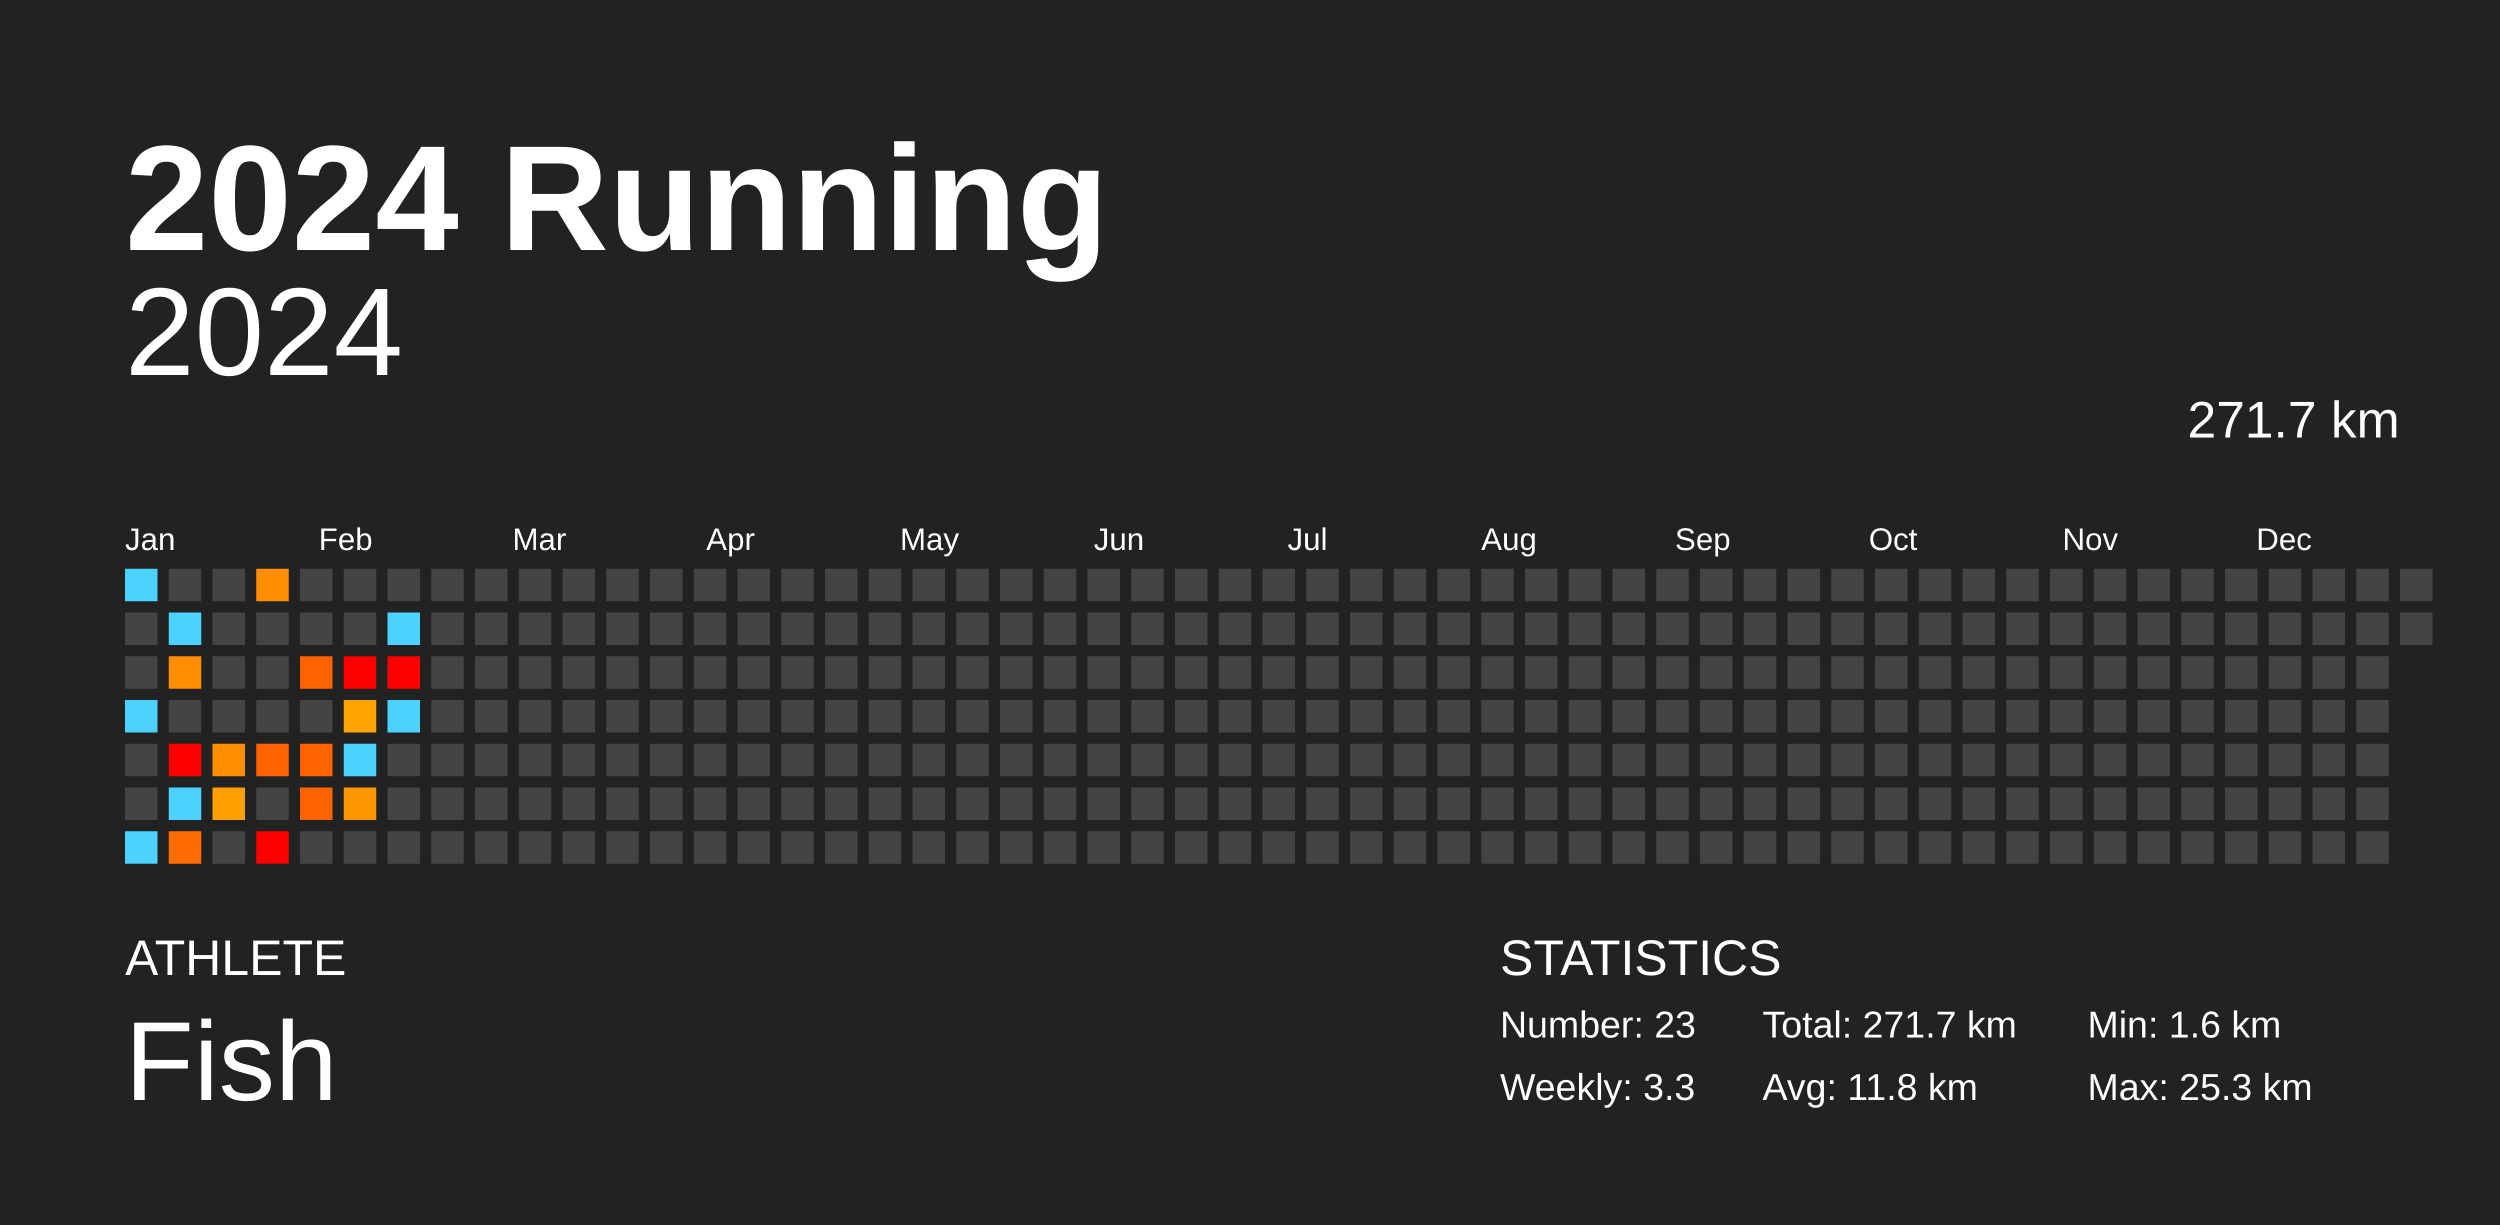
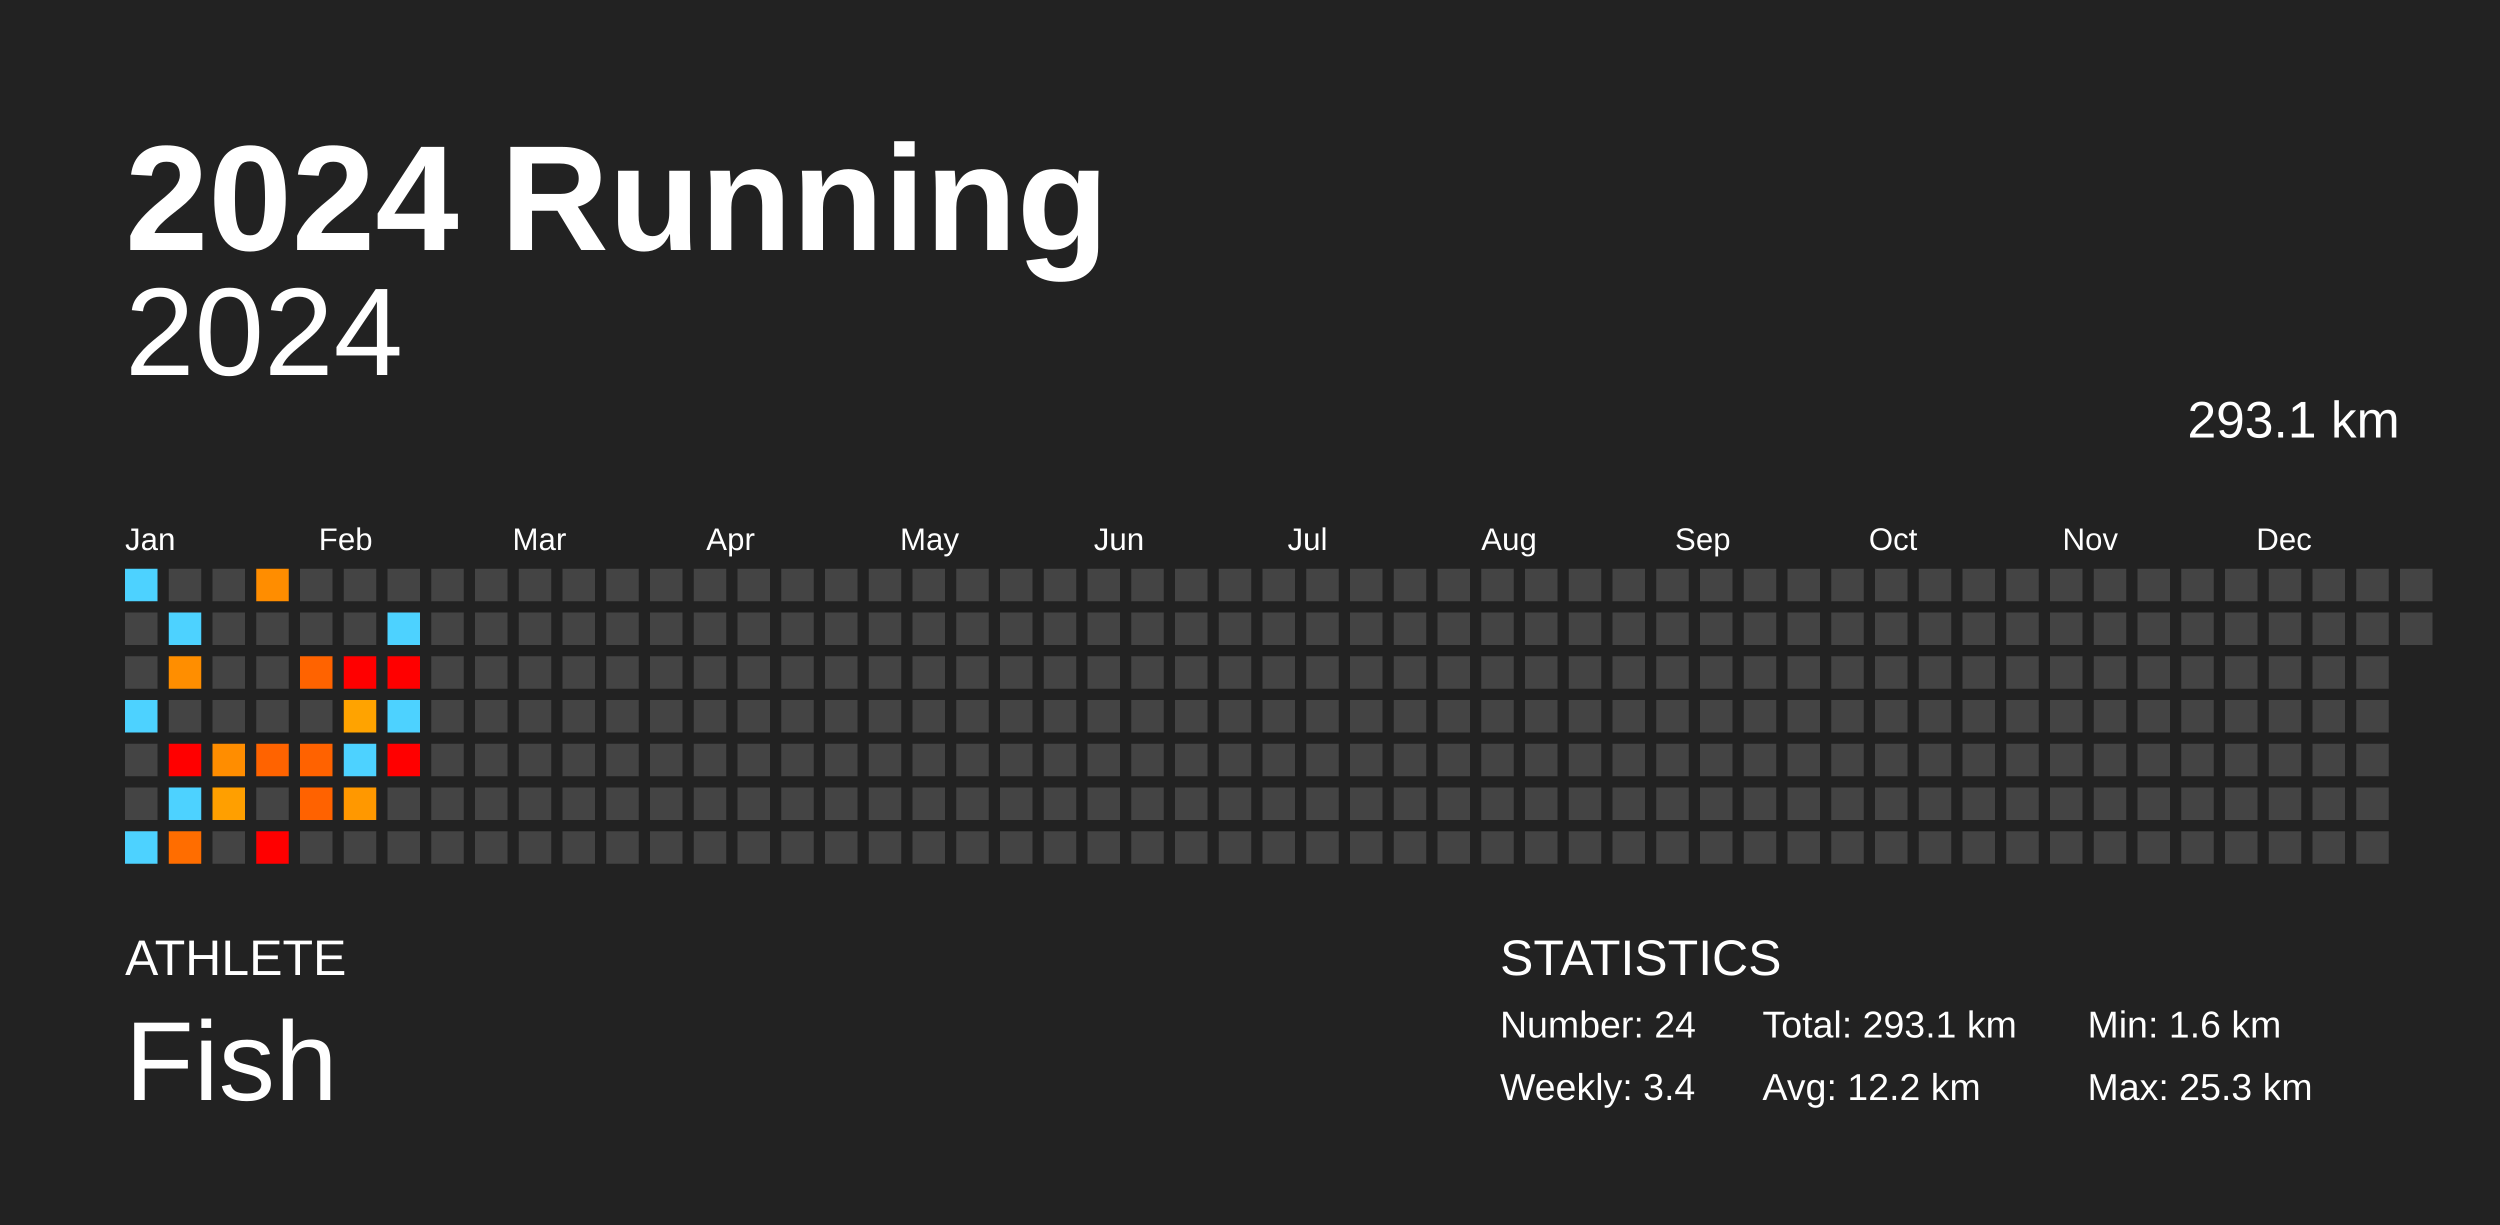
<svg xmlns="http://www.w3.org/2000/svg" baseProfile="full" height="98mm" version="1.1" viewBox="0,0,200,98" width="200mm">
  <defs />
  <rect fill="#222222" height="98" width="200" x="0" y="0" />
  <text fill="#FFFFFF" style="font-size:12px; font-family:Arial; font-weight:bold;" x="10" y="20">2024 Running</text>
  <text fill="#FFFFFF" style="font-size:4px; font-family:Arial" x="10" y="78">ATHLETE</text>
  <text fill="#FFFFFF" style="font-size:9px; font-family:Arial" x="10" y="88">Fish</text>
  <text fill="#FFFFFF" style="font-size:4px; font-family:Arial" x="120" y="78">STATISTICS</text>
-   <text fill="#FFFFFF" style="font-size:3px; font-family:Arial" x="120" y="83">Number: 23</text>
-   <text fill="#FFFFFF" style="font-size:3px; font-family:Arial" x="120" y="88">Weekly: 3.3</text>
-   <text fill="#FFFFFF" style="font-size:3px; font-family:Arial" x="141" y="83">Total: 271.7 km</text>
-   <text fill="#FFFFFF" style="font-size:3px; font-family:Arial" x="141" y="88">Avg: 11.8 km</text>
+   <text fill="#FFFFFF" style="font-size:3px; font-family:Arial" x="120" y="83">Number: 24</text>
+   <text fill="#FFFFFF" style="font-size:3px; font-family:Arial" x="120" y="88">Weekly: 3.4</text>
+   <text fill="#FFFFFF" style="font-size:3px; font-family:Arial" x="141" y="83">Total: 293.1 km</text>
+   <text fill="#FFFFFF" style="font-size:3px; font-family:Arial" x="141" y="88">Avg: 12.2 km</text>
  <text fill="#FFFFFF" style="font-size:3px; font-family:Arial" x="167" y="83">Min: 1.6 km</text>
  <text fill="#FFFFFF" style="font-size:3px; font-family:Arial" x="167" y="88">Max: 25.3 km</text>
  <text alignment-baseline="hanging" fill="#FFFFFF" style="font-size:10.0px; font-family:Arial;" x="10" y="30">2024</text>
-   <text alignment-baseline="hanging" fill="#FFFFFF" style="font-size:4.125px; font-family:Arial;" x="175" y="35">271.7 km</text>
+   <text alignment-baseline="hanging" fill="#FFFFFF" style="font-size:4.125px; font-family:Arial;" x="175" y="35">293.1 km</text>
  <text fill="#FFFFFF" style="font-size:2.5px; font-family:Arial" x="10.0" y="44">Jan</text>
  <text fill="#FFFFFF" style="font-size:2.5px; font-family:Arial" x="25.5" y="44">Feb</text>
  <text fill="#FFFFFF" style="font-size:2.5px; font-family:Arial" x="41.0" y="44">Mar</text>
  <text fill="#FFFFFF" style="font-size:2.5px; font-family:Arial" x="56.5" y="44">Apr</text>
  <text fill="#FFFFFF" style="font-size:2.5px; font-family:Arial" x="72.0" y="44">May</text>
  <text fill="#FFFFFF" style="font-size:2.5px; font-family:Arial" x="87.5" y="44">Jun</text>
  <text fill="#FFFFFF" style="font-size:2.5px; font-family:Arial" x="103.0" y="44">Jul</text>
  <text fill="#FFFFFF" style="font-size:2.5px; font-family:Arial" x="118.5" y="44">Aug</text>
  <text fill="#FFFFFF" style="font-size:2.5px; font-family:Arial" x="134.0" y="44">Sep</text>
  <text fill="#FFFFFF" style="font-size:2.5px; font-family:Arial" x="149.5" y="44">Oct</text>
  <text fill="#FFFFFF" style="font-size:2.5px; font-family:Arial" x="165.0" y="44">Nov</text>
  <text fill="#FFFFFF" style="font-size:2.5px; font-family:Arial" x="180.5" y="44">Dec</text>
  <rect fill="#4dd2ff" height="2.6" width="2.6" x="10.0" y="45.5" />
  <rect fill="#444444" height="2.6" width="2.6" x="10.0" y="49.0" />
  <rect fill="#444444" height="2.6" width="2.6" x="10.0" y="52.5" />
  <rect fill="#4dd2ff" height="2.6" width="2.6" x="10.0" y="56.0" />
  <rect fill="#444444" height="2.6" width="2.6" x="10.0" y="59.5" />
  <rect fill="#444444" height="2.6" width="2.6" x="10.0" y="63.0" />
  <rect fill="#4dd2ff" height="2.6" width="2.6" x="10.0" y="66.5" />
  <rect fill="#444444" height="2.6" width="2.6" x="13.5" y="45.5" />
  <rect fill="#4dd2ff" height="2.6" width="2.6" x="13.5" y="49.0" />
  <rect fill="#ff8e00" height="2.6" width="2.6" x="13.5" y="52.5" />
  <rect fill="#444444" height="2.6" width="2.6" x="13.5" y="56.0" />
  <rect fill="red" height="2.6" width="2.6" x="13.5" y="59.5" />
  <rect fill="#4dd2ff" height="2.6" width="2.6" x="13.5" y="63.0" />
  <rect fill="#ff6d00" height="2.6" width="2.6" x="13.5" y="66.5" />
  <rect fill="#444444" height="2.6" width="2.6" x="17.0" y="45.5" />
  <rect fill="#444444" height="2.6" width="2.6" x="17.0" y="49.0" />
  <rect fill="#444444" height="2.6" width="2.6" x="17.0" y="52.5" />
  <rect fill="#444444" height="2.6" width="2.6" x="17.0" y="56.0" />
  <rect fill="#ff8d00" height="2.6" width="2.6" x="17.0" y="59.5" />
  <rect fill="#ff9f00" height="2.6" width="2.6" x="17.0" y="63.0" />
  <rect fill="#444444" height="2.6" width="2.6" x="17.0" y="66.5" />
  <rect fill="#ff8d00" height="2.6" width="2.6" x="20.5" y="45.5" />
  <rect fill="#444444" height="2.6" width="2.6" x="20.5" y="49.0" />
  <rect fill="#444444" height="2.6" width="2.6" x="20.5" y="52.5" />
  <rect fill="#444444" height="2.6" width="2.6" x="20.5" y="56.0" />
  <rect fill="#ff6300" height="2.6" width="2.6" x="20.5" y="59.5" />
  <rect fill="#444444" height="2.6" width="2.6" x="20.5" y="63.0" />
  <rect fill="red" height="2.6" width="2.6" x="20.5" y="66.5" />
  <rect fill="#444444" height="2.6" width="2.6" x="24.0" y="45.5" />
  <rect fill="#444444" height="2.6" width="2.6" x="24.0" y="49.0" />
  <rect fill="#ff6300" height="2.6" width="2.6" x="24.0" y="52.5" />
  <rect fill="#444444" height="2.6" width="2.6" x="24.0" y="56.0" />
  <rect fill="#ff6200" height="2.6" width="2.6" x="24.0" y="59.5" />
  <rect fill="#ff6200" height="2.6" width="2.6" x="24.0" y="63.0" />
  <rect fill="#444444" height="2.6" width="2.6" x="24.0" y="66.5" />
  <rect fill="#444444" height="2.6" width="2.6" x="27.5" y="45.5" />
  <rect fill="#444444" height="2.6" width="2.6" x="27.5" y="49.0" />
  <rect fill="red" height="2.6" width="2.6" x="27.5" y="52.5" />
  <rect fill="#ffa300" height="2.6" width="2.6" x="27.5" y="56.0" />
  <rect fill="#4dd2ff" height="2.6" width="2.6" x="27.5" y="59.5" />
  <rect fill="#ff9800" height="2.6" width="2.6" x="27.5" y="63.0" />
  <rect fill="#444444" height="2.6" width="2.6" x="27.5" y="66.5" />
  <rect fill="#444444" height="2.6" width="2.6" x="31.0" y="45.5" />
  <rect fill="#4dd2ff" height="2.6" width="2.6" x="31.0" y="49.0" />
  <rect fill="red" height="2.6" width="2.6" x="31.0" y="52.5" />
  <rect fill="#4dd2ff" height="2.6" width="2.6" x="31.0" y="56.0" />
-   <rect fill="#444444" height="2.6" width="2.6" x="31.0" y="59.5" />
+   <rect fill="red" height="2.6" width="2.6" x="31.0" y="59.5" />
  <rect fill="#444444" height="2.6" width="2.6" x="31.0" y="63.0" />
  <rect fill="#444444" height="2.6" width="2.6" x="31.0" y="66.5" />
  <rect fill="#444444" height="2.6" width="2.6" x="34.5" y="45.5" />
  <rect fill="#444444" height="2.6" width="2.6" x="34.5" y="49.0" />
  <rect fill="#444444" height="2.6" width="2.6" x="34.5" y="52.5" />
  <rect fill="#444444" height="2.6" width="2.6" x="34.5" y="56.0" />
  <rect fill="#444444" height="2.6" width="2.6" x="34.5" y="59.5" />
  <rect fill="#444444" height="2.6" width="2.6" x="34.5" y="63.0" />
  <rect fill="#444444" height="2.6" width="2.6" x="34.5" y="66.5" />
  <rect fill="#444444" height="2.6" width="2.6" x="38.0" y="45.5" />
  <rect fill="#444444" height="2.6" width="2.6" x="38.0" y="49.0" />
  <rect fill="#444444" height="2.6" width="2.6" x="38.0" y="52.5" />
  <rect fill="#444444" height="2.6" width="2.6" x="38.0" y="56.0" />
  <rect fill="#444444" height="2.6" width="2.6" x="38.0" y="59.5" />
  <rect fill="#444444" height="2.6" width="2.6" x="38.0" y="63.0" />
  <rect fill="#444444" height="2.6" width="2.6" x="38.0" y="66.5" />
  <rect fill="#444444" height="2.6" width="2.6" x="41.5" y="45.5" />
  <rect fill="#444444" height="2.6" width="2.6" x="41.5" y="49.0" />
  <rect fill="#444444" height="2.6" width="2.6" x="41.5" y="52.5" />
  <rect fill="#444444" height="2.6" width="2.6" x="41.5" y="56.0" />
  <rect fill="#444444" height="2.6" width="2.6" x="41.5" y="59.5" />
  <rect fill="#444444" height="2.6" width="2.6" x="41.5" y="63.0" />
  <rect fill="#444444" height="2.6" width="2.6" x="41.5" y="66.5" />
  <rect fill="#444444" height="2.6" width="2.6" x="45.0" y="45.5" />
  <rect fill="#444444" height="2.6" width="2.6" x="45.0" y="49.0" />
  <rect fill="#444444" height="2.6" width="2.6" x="45.0" y="52.5" />
  <rect fill="#444444" height="2.6" width="2.6" x="45.0" y="56.0" />
  <rect fill="#444444" height="2.6" width="2.6" x="45.0" y="59.5" />
  <rect fill="#444444" height="2.6" width="2.6" x="45.0" y="63.0" />
  <rect fill="#444444" height="2.6" width="2.6" x="45.0" y="66.5" />
  <rect fill="#444444" height="2.6" width="2.6" x="48.5" y="45.5" />
  <rect fill="#444444" height="2.6" width="2.6" x="48.5" y="49.0" />
  <rect fill="#444444" height="2.6" width="2.6" x="48.5" y="52.5" />
  <rect fill="#444444" height="2.6" width="2.6" x="48.5" y="56.0" />
  <rect fill="#444444" height="2.6" width="2.6" x="48.5" y="59.5" />
  <rect fill="#444444" height="2.6" width="2.6" x="48.5" y="63.0" />
  <rect fill="#444444" height="2.6" width="2.6" x="48.5" y="66.5" />
  <rect fill="#444444" height="2.6" width="2.6" x="52.0" y="45.5" />
  <rect fill="#444444" height="2.6" width="2.6" x="52.0" y="49.0" />
  <rect fill="#444444" height="2.6" width="2.6" x="52.0" y="52.5" />
  <rect fill="#444444" height="2.6" width="2.6" x="52.0" y="56.0" />
  <rect fill="#444444" height="2.6" width="2.6" x="52.0" y="59.5" />
  <rect fill="#444444" height="2.6" width="2.6" x="52.0" y="63.0" />
  <rect fill="#444444" height="2.6" width="2.6" x="52.0" y="66.5" />
  <rect fill="#444444" height="2.6" width="2.6" x="55.5" y="45.5" />
  <rect fill="#444444" height="2.6" width="2.6" x="55.5" y="49.0" />
  <rect fill="#444444" height="2.6" width="2.6" x="55.5" y="52.5" />
  <rect fill="#444444" height="2.6" width="2.6" x="55.5" y="56.0" />
  <rect fill="#444444" height="2.6" width="2.6" x="55.5" y="59.5" />
  <rect fill="#444444" height="2.6" width="2.6" x="55.5" y="63.0" />
  <rect fill="#444444" height="2.6" width="2.6" x="55.5" y="66.5" />
  <rect fill="#444444" height="2.6" width="2.6" x="59.0" y="45.5" />
  <rect fill="#444444" height="2.6" width="2.6" x="59.0" y="49.0" />
  <rect fill="#444444" height="2.6" width="2.6" x="59.0" y="52.5" />
  <rect fill="#444444" height="2.6" width="2.6" x="59.0" y="56.0" />
  <rect fill="#444444" height="2.6" width="2.6" x="59.0" y="59.5" />
  <rect fill="#444444" height="2.6" width="2.6" x="59.0" y="63.0" />
  <rect fill="#444444" height="2.6" width="2.6" x="59.0" y="66.5" />
  <rect fill="#444444" height="2.6" width="2.6" x="62.5" y="45.5" />
  <rect fill="#444444" height="2.6" width="2.6" x="62.5" y="49.0" />
  <rect fill="#444444" height="2.6" width="2.6" x="62.5" y="52.5" />
  <rect fill="#444444" height="2.6" width="2.6" x="62.5" y="56.0" />
  <rect fill="#444444" height="2.6" width="2.6" x="62.5" y="59.5" />
  <rect fill="#444444" height="2.6" width="2.6" x="62.5" y="63.0" />
  <rect fill="#444444" height="2.6" width="2.6" x="62.5" y="66.5" />
  <rect fill="#444444" height="2.6" width="2.6" x="66.0" y="45.5" />
  <rect fill="#444444" height="2.6" width="2.6" x="66.0" y="49.0" />
  <rect fill="#444444" height="2.6" width="2.6" x="66.0" y="52.5" />
  <rect fill="#444444" height="2.6" width="2.6" x="66.0" y="56.0" />
  <rect fill="#444444" height="2.6" width="2.6" x="66.0" y="59.5" />
  <rect fill="#444444" height="2.6" width="2.6" x="66.0" y="63.0" />
  <rect fill="#444444" height="2.6" width="2.6" x="66.0" y="66.5" />
  <rect fill="#444444" height="2.6" width="2.6" x="69.5" y="45.5" />
  <rect fill="#444444" height="2.6" width="2.6" x="69.5" y="49.0" />
  <rect fill="#444444" height="2.6" width="2.6" x="69.5" y="52.5" />
  <rect fill="#444444" height="2.6" width="2.6" x="69.5" y="56.0" />
  <rect fill="#444444" height="2.6" width="2.6" x="69.5" y="59.5" />
  <rect fill="#444444" height="2.6" width="2.6" x="69.5" y="63.0" />
  <rect fill="#444444" height="2.6" width="2.6" x="69.5" y="66.5" />
  <rect fill="#444444" height="2.6" width="2.6" x="73.0" y="45.5" />
  <rect fill="#444444" height="2.6" width="2.6" x="73.0" y="49.0" />
  <rect fill="#444444" height="2.6" width="2.6" x="73.0" y="52.5" />
  <rect fill="#444444" height="2.6" width="2.6" x="73.0" y="56.0" />
  <rect fill="#444444" height="2.6" width="2.6" x="73.0" y="59.5" />
  <rect fill="#444444" height="2.6" width="2.6" x="73.0" y="63.0" />
  <rect fill="#444444" height="2.6" width="2.6" x="73.0" y="66.5" />
  <rect fill="#444444" height="2.6" width="2.6" x="76.5" y="45.5" />
  <rect fill="#444444" height="2.6" width="2.6" x="76.5" y="49.0" />
  <rect fill="#444444" height="2.6" width="2.6" x="76.5" y="52.5" />
  <rect fill="#444444" height="2.6" width="2.6" x="76.5" y="56.0" />
  <rect fill="#444444" height="2.6" width="2.6" x="76.5" y="59.5" />
  <rect fill="#444444" height="2.6" width="2.6" x="76.5" y="63.0" />
  <rect fill="#444444" height="2.6" width="2.6" x="76.5" y="66.5" />
  <rect fill="#444444" height="2.6" width="2.6" x="80.0" y="45.5" />
  <rect fill="#444444" height="2.6" width="2.6" x="80.0" y="49.0" />
  <rect fill="#444444" height="2.6" width="2.6" x="80.0" y="52.5" />
  <rect fill="#444444" height="2.6" width="2.6" x="80.0" y="56.0" />
  <rect fill="#444444" height="2.6" width="2.6" x="80.0" y="59.5" />
  <rect fill="#444444" height="2.6" width="2.6" x="80.0" y="63.0" />
  <rect fill="#444444" height="2.6" width="2.6" x="80.0" y="66.5" />
  <rect fill="#444444" height="2.6" width="2.6" x="83.5" y="45.5" />
  <rect fill="#444444" height="2.6" width="2.6" x="83.5" y="49.0" />
  <rect fill="#444444" height="2.6" width="2.6" x="83.5" y="52.5" />
  <rect fill="#444444" height="2.6" width="2.6" x="83.5" y="56.0" />
  <rect fill="#444444" height="2.6" width="2.6" x="83.5" y="59.5" />
  <rect fill="#444444" height="2.6" width="2.6" x="83.5" y="63.0" />
  <rect fill="#444444" height="2.6" width="2.6" x="83.5" y="66.5" />
  <rect fill="#444444" height="2.6" width="2.6" x="87.0" y="45.5" />
  <rect fill="#444444" height="2.6" width="2.6" x="87.0" y="49.0" />
  <rect fill="#444444" height="2.6" width="2.6" x="87.0" y="52.5" />
  <rect fill="#444444" height="2.6" width="2.6" x="87.0" y="56.0" />
  <rect fill="#444444" height="2.6" width="2.6" x="87.0" y="59.5" />
  <rect fill="#444444" height="2.6" width="2.6" x="87.0" y="63.0" />
  <rect fill="#444444" height="2.6" width="2.6" x="87.0" y="66.5" />
  <rect fill="#444444" height="2.6" width="2.6" x="90.5" y="45.5" />
  <rect fill="#444444" height="2.6" width="2.6" x="90.5" y="49.0" />
  <rect fill="#444444" height="2.6" width="2.6" x="90.5" y="52.5" />
  <rect fill="#444444" height="2.6" width="2.6" x="90.5" y="56.0" />
  <rect fill="#444444" height="2.6" width="2.6" x="90.5" y="59.5" />
  <rect fill="#444444" height="2.6" width="2.6" x="90.5" y="63.0" />
  <rect fill="#444444" height="2.6" width="2.6" x="90.5" y="66.5" />
  <rect fill="#444444" height="2.6" width="2.6" x="94.0" y="45.5" />
  <rect fill="#444444" height="2.6" width="2.6" x="94.0" y="49.0" />
  <rect fill="#444444" height="2.6" width="2.6" x="94.0" y="52.5" />
  <rect fill="#444444" height="2.6" width="2.6" x="94.0" y="56.0" />
  <rect fill="#444444" height="2.6" width="2.6" x="94.0" y="59.5" />
  <rect fill="#444444" height="2.6" width="2.6" x="94.0" y="63.0" />
  <rect fill="#444444" height="2.6" width="2.6" x="94.0" y="66.5" />
  <rect fill="#444444" height="2.6" width="2.6" x="97.5" y="45.5" />
  <rect fill="#444444" height="2.6" width="2.6" x="97.5" y="49.0" />
  <rect fill="#444444" height="2.6" width="2.6" x="97.5" y="52.5" />
  <rect fill="#444444" height="2.6" width="2.6" x="97.5" y="56.0" />
  <rect fill="#444444" height="2.6" width="2.6" x="97.5" y="59.5" />
  <rect fill="#444444" height="2.6" width="2.6" x="97.5" y="63.0" />
  <rect fill="#444444" height="2.6" width="2.6" x="97.5" y="66.5" />
  <rect fill="#444444" height="2.6" width="2.6" x="101.0" y="45.5" />
  <rect fill="#444444" height="2.6" width="2.6" x="101.0" y="49.0" />
  <rect fill="#444444" height="2.6" width="2.6" x="101.0" y="52.5" />
  <rect fill="#444444" height="2.6" width="2.6" x="101.0" y="56.0" />
  <rect fill="#444444" height="2.6" width="2.6" x="101.0" y="59.5" />
  <rect fill="#444444" height="2.6" width="2.6" x="101.0" y="63.0" />
  <rect fill="#444444" height="2.6" width="2.6" x="101.0" y="66.5" />
  <rect fill="#444444" height="2.6" width="2.6" x="104.5" y="45.5" />
  <rect fill="#444444" height="2.6" width="2.6" x="104.5" y="49.0" />
  <rect fill="#444444" height="2.6" width="2.6" x="104.5" y="52.5" />
  <rect fill="#444444" height="2.6" width="2.6" x="104.5" y="56.0" />
  <rect fill="#444444" height="2.6" width="2.6" x="104.5" y="59.5" />
  <rect fill="#444444" height="2.6" width="2.6" x="104.5" y="63.0" />
  <rect fill="#444444" height="2.6" width="2.6" x="104.5" y="66.5" />
  <rect fill="#444444" height="2.6" width="2.6" x="108.0" y="45.5" />
  <rect fill="#444444" height="2.6" width="2.6" x="108.0" y="49.0" />
  <rect fill="#444444" height="2.6" width="2.6" x="108.0" y="52.5" />
  <rect fill="#444444" height="2.6" width="2.6" x="108.0" y="56.0" />
  <rect fill="#444444" height="2.6" width="2.6" x="108.0" y="59.5" />
  <rect fill="#444444" height="2.6" width="2.6" x="108.0" y="63.0" />
  <rect fill="#444444" height="2.6" width="2.6" x="108.0" y="66.5" />
  <rect fill="#444444" height="2.6" width="2.6" x="111.5" y="45.5" />
  <rect fill="#444444" height="2.6" width="2.6" x="111.5" y="49.0" />
  <rect fill="#444444" height="2.6" width="2.6" x="111.5" y="52.5" />
  <rect fill="#444444" height="2.6" width="2.6" x="111.5" y="56.0" />
  <rect fill="#444444" height="2.6" width="2.6" x="111.5" y="59.5" />
  <rect fill="#444444" height="2.6" width="2.6" x="111.5" y="63.0" />
  <rect fill="#444444" height="2.6" width="2.6" x="111.5" y="66.5" />
  <rect fill="#444444" height="2.6" width="2.6" x="115.0" y="45.5" />
  <rect fill="#444444" height="2.6" width="2.6" x="115.0" y="49.0" />
  <rect fill="#444444" height="2.6" width="2.6" x="115.0" y="52.5" />
  <rect fill="#444444" height="2.6" width="2.6" x="115.0" y="56.0" />
  <rect fill="#444444" height="2.6" width="2.6" x="115.0" y="59.5" />
  <rect fill="#444444" height="2.6" width="2.6" x="115.0" y="63.0" />
  <rect fill="#444444" height="2.6" width="2.6" x="115.0" y="66.5" />
  <rect fill="#444444" height="2.6" width="2.6" x="118.5" y="45.5" />
  <rect fill="#444444" height="2.6" width="2.6" x="118.5" y="49.0" />
  <rect fill="#444444" height="2.6" width="2.6" x="118.5" y="52.5" />
  <rect fill="#444444" height="2.6" width="2.6" x="118.5" y="56.0" />
  <rect fill="#444444" height="2.6" width="2.6" x="118.5" y="59.5" />
  <rect fill="#444444" height="2.6" width="2.6" x="118.5" y="63.0" />
  <rect fill="#444444" height="2.6" width="2.6" x="118.5" y="66.5" />
  <rect fill="#444444" height="2.6" width="2.6" x="122.0" y="45.5" />
  <rect fill="#444444" height="2.6" width="2.6" x="122.0" y="49.0" />
  <rect fill="#444444" height="2.6" width="2.6" x="122.0" y="52.5" />
  <rect fill="#444444" height="2.6" width="2.6" x="122.0" y="56.0" />
  <rect fill="#444444" height="2.6" width="2.6" x="122.0" y="59.5" />
  <rect fill="#444444" height="2.6" width="2.6" x="122.0" y="63.0" />
  <rect fill="#444444" height="2.6" width="2.6" x="122.0" y="66.5" />
  <rect fill="#444444" height="2.6" width="2.6" x="125.5" y="45.5" />
  <rect fill="#444444" height="2.6" width="2.6" x="125.5" y="49.0" />
  <rect fill="#444444" height="2.6" width="2.6" x="125.5" y="52.5" />
  <rect fill="#444444" height="2.6" width="2.6" x="125.5" y="56.0" />
  <rect fill="#444444" height="2.6" width="2.6" x="125.5" y="59.5" />
  <rect fill="#444444" height="2.6" width="2.6" x="125.5" y="63.0" />
  <rect fill="#444444" height="2.6" width="2.6" x="125.5" y="66.5" />
  <rect fill="#444444" height="2.6" width="2.6" x="129.0" y="45.5" />
  <rect fill="#444444" height="2.6" width="2.6" x="129.0" y="49.0" />
  <rect fill="#444444" height="2.6" width="2.6" x="129.0" y="52.5" />
  <rect fill="#444444" height="2.6" width="2.6" x="129.0" y="56.0" />
  <rect fill="#444444" height="2.6" width="2.6" x="129.0" y="59.5" />
  <rect fill="#444444" height="2.6" width="2.6" x="129.0" y="63.0" />
  <rect fill="#444444" height="2.6" width="2.6" x="129.0" y="66.5" />
  <rect fill="#444444" height="2.6" width="2.6" x="132.5" y="45.5" />
  <rect fill="#444444" height="2.6" width="2.6" x="132.5" y="49.0" />
  <rect fill="#444444" height="2.6" width="2.6" x="132.5" y="52.5" />
  <rect fill="#444444" height="2.6" width="2.6" x="132.5" y="56.0" />
  <rect fill="#444444" height="2.6" width="2.6" x="132.5" y="59.5" />
  <rect fill="#444444" height="2.6" width="2.6" x="132.5" y="63.0" />
  <rect fill="#444444" height="2.6" width="2.6" x="132.5" y="66.5" />
  <rect fill="#444444" height="2.6" width="2.6" x="136.0" y="45.5" />
  <rect fill="#444444" height="2.6" width="2.6" x="136.0" y="49.0" />
  <rect fill="#444444" height="2.6" width="2.6" x="136.0" y="52.5" />
  <rect fill="#444444" height="2.6" width="2.6" x="136.0" y="56.0" />
  <rect fill="#444444" height="2.6" width="2.6" x="136.0" y="59.5" />
  <rect fill="#444444" height="2.6" width="2.6" x="136.0" y="63.0" />
  <rect fill="#444444" height="2.6" width="2.6" x="136.0" y="66.5" />
  <rect fill="#444444" height="2.6" width="2.6" x="139.5" y="45.5" />
  <rect fill="#444444" height="2.6" width="2.6" x="139.5" y="49.0" />
  <rect fill="#444444" height="2.6" width="2.6" x="139.5" y="52.5" />
  <rect fill="#444444" height="2.6" width="2.6" x="139.5" y="56.0" />
  <rect fill="#444444" height="2.6" width="2.6" x="139.5" y="59.5" />
  <rect fill="#444444" height="2.6" width="2.6" x="139.5" y="63.0" />
  <rect fill="#444444" height="2.6" width="2.6" x="139.5" y="66.5" />
  <rect fill="#444444" height="2.6" width="2.6" x="143.0" y="45.5" />
  <rect fill="#444444" height="2.6" width="2.6" x="143.0" y="49.0" />
  <rect fill="#444444" height="2.6" width="2.6" x="143.0" y="52.5" />
  <rect fill="#444444" height="2.6" width="2.6" x="143.0" y="56.0" />
  <rect fill="#444444" height="2.6" width="2.6" x="143.0" y="59.5" />
  <rect fill="#444444" height="2.6" width="2.6" x="143.0" y="63.0" />
  <rect fill="#444444" height="2.6" width="2.6" x="143.0" y="66.5" />
  <rect fill="#444444" height="2.6" width="2.6" x="146.5" y="45.5" />
  <rect fill="#444444" height="2.6" width="2.6" x="146.5" y="49.0" />
  <rect fill="#444444" height="2.6" width="2.6" x="146.5" y="52.5" />
  <rect fill="#444444" height="2.6" width="2.6" x="146.5" y="56.0" />
  <rect fill="#444444" height="2.6" width="2.6" x="146.5" y="59.5" />
  <rect fill="#444444" height="2.6" width="2.6" x="146.5" y="63.0" />
  <rect fill="#444444" height="2.6" width="2.6" x="146.5" y="66.5" />
  <rect fill="#444444" height="2.6" width="2.6" x="150.0" y="45.5" />
  <rect fill="#444444" height="2.6" width="2.6" x="150.0" y="49.0" />
  <rect fill="#444444" height="2.6" width="2.6" x="150.0" y="52.5" />
  <rect fill="#444444" height="2.6" width="2.6" x="150.0" y="56.0" />
  <rect fill="#444444" height="2.6" width="2.6" x="150.0" y="59.5" />
  <rect fill="#444444" height="2.6" width="2.6" x="150.0" y="63.0" />
  <rect fill="#444444" height="2.6" width="2.6" x="150.0" y="66.5" />
  <rect fill="#444444" height="2.6" width="2.6" x="153.5" y="45.5" />
  <rect fill="#444444" height="2.6" width="2.6" x="153.5" y="49.0" />
  <rect fill="#444444" height="2.6" width="2.6" x="153.5" y="52.5" />
  <rect fill="#444444" height="2.6" width="2.6" x="153.5" y="56.0" />
  <rect fill="#444444" height="2.6" width="2.6" x="153.5" y="59.5" />
  <rect fill="#444444" height="2.6" width="2.6" x="153.5" y="63.0" />
  <rect fill="#444444" height="2.6" width="2.6" x="153.5" y="66.5" />
  <rect fill="#444444" height="2.6" width="2.6" x="157.0" y="45.5" />
  <rect fill="#444444" height="2.6" width="2.6" x="157.0" y="49.0" />
  <rect fill="#444444" height="2.6" width="2.6" x="157.0" y="52.5" />
  <rect fill="#444444" height="2.6" width="2.6" x="157.0" y="56.0" />
  <rect fill="#444444" height="2.6" width="2.6" x="157.0" y="59.5" />
  <rect fill="#444444" height="2.6" width="2.6" x="157.0" y="63.0" />
  <rect fill="#444444" height="2.6" width="2.6" x="157.0" y="66.5" />
  <rect fill="#444444" height="2.6" width="2.6" x="160.5" y="45.5" />
  <rect fill="#444444" height="2.6" width="2.6" x="160.5" y="49.0" />
  <rect fill="#444444" height="2.6" width="2.6" x="160.5" y="52.5" />
  <rect fill="#444444" height="2.6" width="2.6" x="160.5" y="56.0" />
  <rect fill="#444444" height="2.6" width="2.6" x="160.5" y="59.5" />
  <rect fill="#444444" height="2.6" width="2.6" x="160.5" y="63.0" />
  <rect fill="#444444" height="2.6" width="2.6" x="160.5" y="66.5" />
  <rect fill="#444444" height="2.6" width="2.6" x="164.0" y="45.5" />
  <rect fill="#444444" height="2.6" width="2.6" x="164.0" y="49.0" />
  <rect fill="#444444" height="2.6" width="2.6" x="164.0" y="52.5" />
  <rect fill="#444444" height="2.6" width="2.6" x="164.0" y="56.0" />
  <rect fill="#444444" height="2.6" width="2.6" x="164.0" y="59.5" />
  <rect fill="#444444" height="2.6" width="2.6" x="164.0" y="63.0" />
  <rect fill="#444444" height="2.6" width="2.6" x="164.0" y="66.5" />
  <rect fill="#444444" height="2.6" width="2.6" x="167.5" y="45.5" />
  <rect fill="#444444" height="2.6" width="2.6" x="167.5" y="49.0" />
  <rect fill="#444444" height="2.6" width="2.6" x="167.5" y="52.5" />
  <rect fill="#444444" height="2.6" width="2.6" x="167.5" y="56.0" />
  <rect fill="#444444" height="2.6" width="2.6" x="167.5" y="59.5" />
  <rect fill="#444444" height="2.6" width="2.6" x="167.5" y="63.0" />
  <rect fill="#444444" height="2.6" width="2.6" x="167.5" y="66.5" />
  <rect fill="#444444" height="2.6" width="2.6" x="171.0" y="45.5" />
  <rect fill="#444444" height="2.6" width="2.6" x="171.0" y="49.0" />
  <rect fill="#444444" height="2.6" width="2.6" x="171.0" y="52.5" />
  <rect fill="#444444" height="2.6" width="2.6" x="171.0" y="56.0" />
  <rect fill="#444444" height="2.6" width="2.6" x="171.0" y="59.5" />
  <rect fill="#444444" height="2.6" width="2.6" x="171.0" y="63.0" />
  <rect fill="#444444" height="2.6" width="2.6" x="171.0" y="66.5" />
  <rect fill="#444444" height="2.6" width="2.6" x="174.5" y="45.5" />
  <rect fill="#444444" height="2.6" width="2.6" x="174.5" y="49.0" />
  <rect fill="#444444" height="2.6" width="2.6" x="174.5" y="52.5" />
  <rect fill="#444444" height="2.6" width="2.6" x="174.5" y="56.0" />
  <rect fill="#444444" height="2.6" width="2.6" x="174.5" y="59.5" />
  <rect fill="#444444" height="2.6" width="2.6" x="174.5" y="63.0" />
  <rect fill="#444444" height="2.6" width="2.6" x="174.5" y="66.5" />
  <rect fill="#444444" height="2.6" width="2.6" x="178.0" y="45.5" />
  <rect fill="#444444" height="2.6" width="2.6" x="178.0" y="49.0" />
  <rect fill="#444444" height="2.6" width="2.6" x="178.0" y="52.5" />
  <rect fill="#444444" height="2.6" width="2.6" x="178.0" y="56.0" />
  <rect fill="#444444" height="2.6" width="2.6" x="178.0" y="59.5" />
  <rect fill="#444444" height="2.6" width="2.6" x="178.0" y="63.0" />
  <rect fill="#444444" height="2.6" width="2.6" x="178.0" y="66.5" />
  <rect fill="#444444" height="2.6" width="2.6" x="181.5" y="45.5" />
  <rect fill="#444444" height="2.6" width="2.6" x="181.5" y="49.0" />
  <rect fill="#444444" height="2.6" width="2.6" x="181.5" y="52.5" />
  <rect fill="#444444" height="2.6" width="2.6" x="181.5" y="56.0" />
  <rect fill="#444444" height="2.6" width="2.6" x="181.5" y="59.5" />
  <rect fill="#444444" height="2.6" width="2.6" x="181.5" y="63.0" />
  <rect fill="#444444" height="2.6" width="2.6" x="181.5" y="66.5" />
  <rect fill="#444444" height="2.6" width="2.6" x="185.0" y="45.5" />
  <rect fill="#444444" height="2.6" width="2.6" x="185.0" y="49.0" />
  <rect fill="#444444" height="2.6" width="2.6" x="185.0" y="52.5" />
  <rect fill="#444444" height="2.6" width="2.6" x="185.0" y="56.0" />
  <rect fill="#444444" height="2.6" width="2.6" x="185.0" y="59.5" />
  <rect fill="#444444" height="2.6" width="2.6" x="185.0" y="63.0" />
  <rect fill="#444444" height="2.6" width="2.6" x="185.0" y="66.5" />
  <rect fill="#444444" height="2.6" width="2.6" x="188.5" y="45.5" />
  <rect fill="#444444" height="2.6" width="2.6" x="188.5" y="49.0" />
  <rect fill="#444444" height="2.6" width="2.6" x="188.5" y="52.5" />
  <rect fill="#444444" height="2.6" width="2.6" x="188.5" y="56.0" />
  <rect fill="#444444" height="2.6" width="2.6" x="188.5" y="59.5" />
  <rect fill="#444444" height="2.6" width="2.6" x="188.5" y="63.0" />
  <rect fill="#444444" height="2.6" width="2.6" x="188.5" y="66.5" />
  <rect fill="#444444" height="2.6" width="2.6" x="192.0" y="45.5" />
  <rect fill="#444444" height="2.6" width="2.6" x="192.0" y="49.0" />
</svg>
